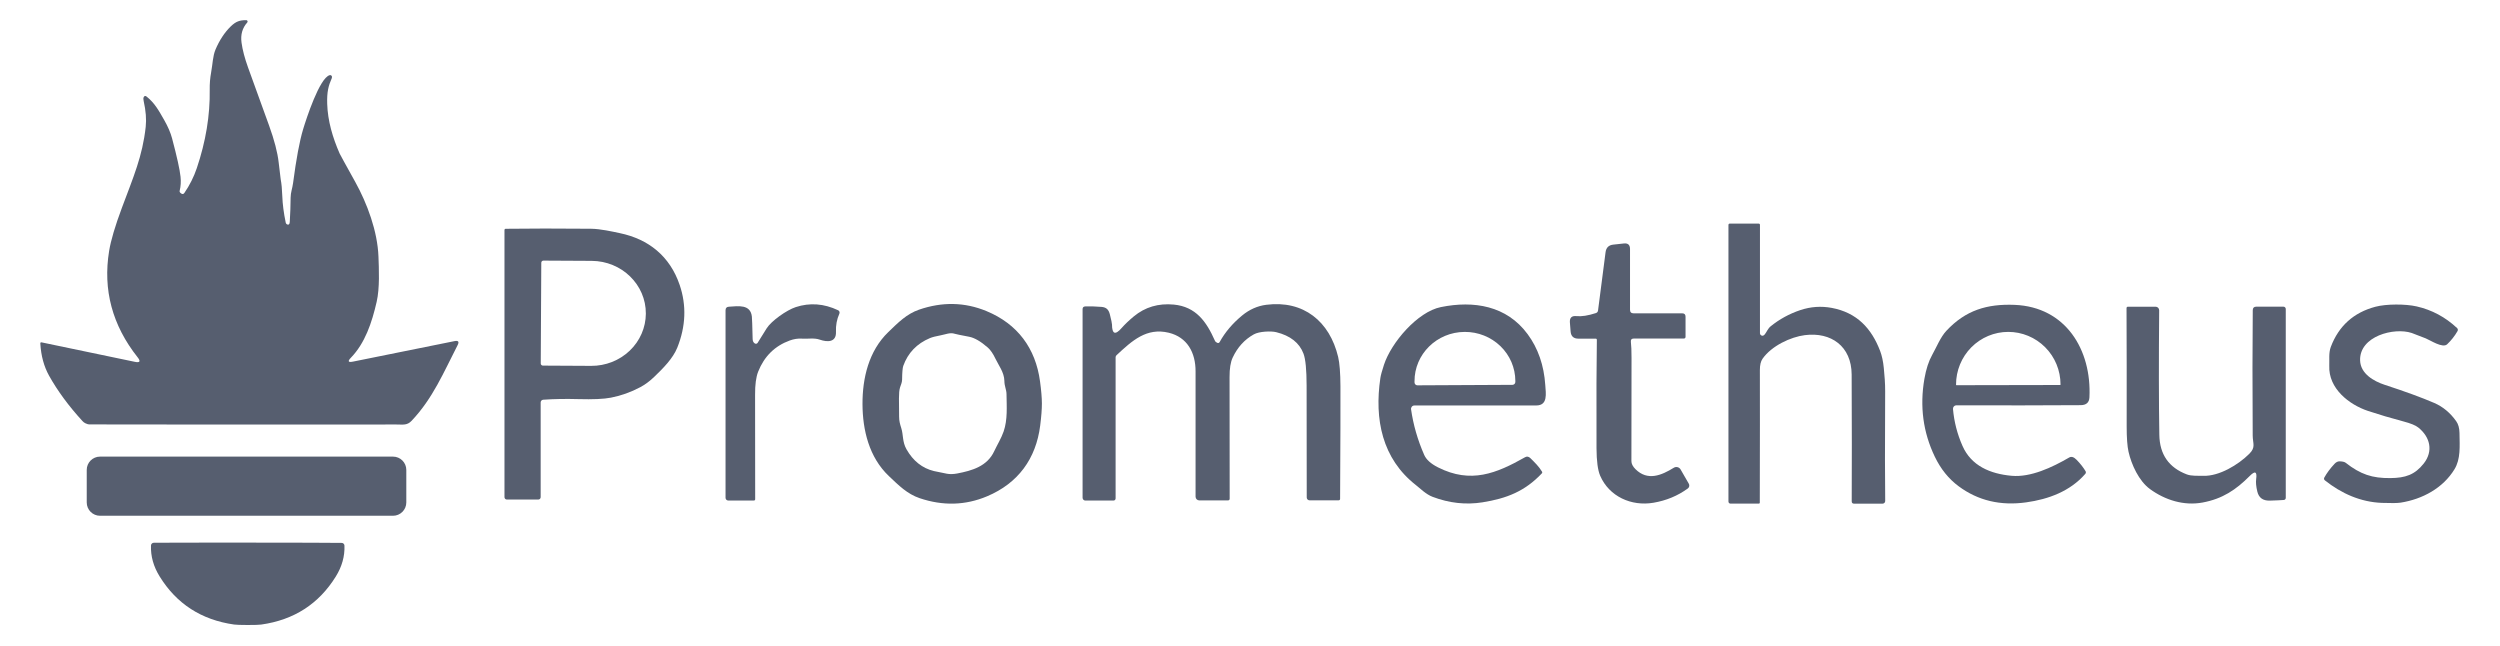
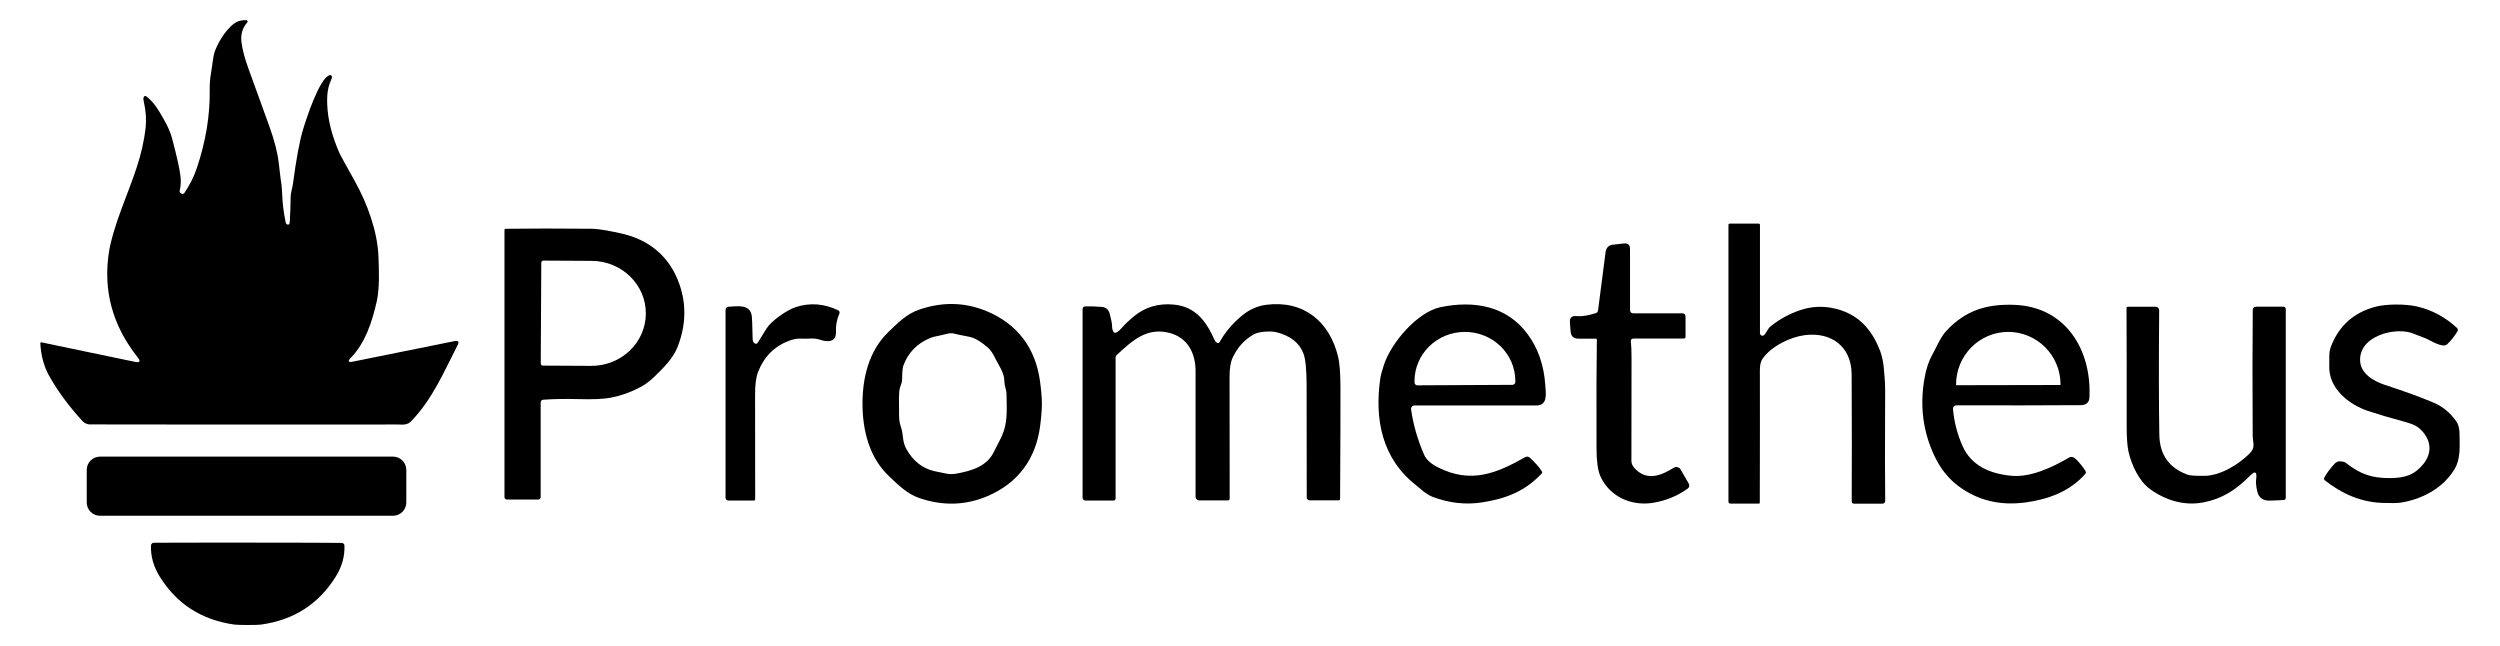
<svg xmlns="http://www.w3.org/2000/svg" width="124px" height="32px" viewBox="0 0 124 32" version="1.1">
  <g id="prometheus" stroke="none" stroke-width="1" fill="none" fill-rule="evenodd">
-     <g id="prometheus备份" transform="translate(2, 1)" fill="#565E6F" fill-rule="nonzero">
+     <g id="prometheus备份" transform="translate(2, 1)" fill="currentColor" fill-rule="nonzero">
      <path d="M15.404,16.744 C15.233,16.921 15.268,16.985 15.508,16.936 L20.546,15.919 C20.735,15.882 20.785,15.949 20.697,16.12 C20.006,17.467 19.466,18.764 18.417,19.87 C18.194,20.107 18,20.055 17.662,20.055 C11.047,20.061 5.966,20.059 2.42,20.051 C2.38,20.051 2.32,20.033 2.239,19.996 C2.184,19.971 2.135,19.934 2.091,19.885 C1.408,19.14 0.856,18.39 0.434,17.635 C0.18,17.178 0.035,16.646 0,16.039 C-0.002,15.991 0.02,15.972 0.066,15.982 L4.69,16.947 C4.941,17 4.987,16.925 4.827,16.723 C3.569,15.134 3.098,13.375 3.413,11.445 C3.498,10.925 3.708,10.214 4.044,9.313 C4.618,7.773 5.068,6.75 5.227,5.293 C5.268,4.92 5.234,4.493 5.126,4.011 C5.107,3.928 5.107,3.867 5.124,3.827 C5.159,3.751 5.209,3.739 5.274,3.792 C5.668,4.11 5.856,4.447 6.149,4.962 C6.332,5.284 6.46,5.583 6.534,5.859 C6.777,6.773 6.918,7.409 6.955,7.767 C6.981,8.013 6.966,8.244 6.912,8.46 C6.902,8.498 6.912,8.532 6.941,8.56 C7.026,8.642 7.094,8.645 7.145,8.57 C7.407,8.189 7.612,7.78 7.76,7.344 C8.207,6.021 8.422,4.722 8.402,3.447 C8.397,3.154 8.421,2.869 8.472,2.591 C8.549,2.176 8.553,1.782 8.687,1.462 C8.885,0.995 9.137,0.611 9.444,0.311 C9.7,0.061 9.895,-0.002 10.215,0 C10.242,0.001 10.266,0.017 10.276,0.042 C10.287,0.066 10.282,0.095 10.264,0.115 C10.021,0.385 9.926,0.718 9.98,1.114 C10.029,1.475 10.137,1.886 10.303,2.346 C10.417,2.665 10.765,3.625 11.346,5.227 C11.608,5.95 11.767,6.562 11.823,7.065 C11.88,7.572 11.913,7.85 11.923,7.899 C11.964,8.106 11.99,8.383 12.002,8.73 C12.016,9.129 12.073,9.567 12.172,10.043 C12.183,10.099 12.231,10.14 12.288,10.142 C12.339,10.144 12.367,10.098 12.373,10.004 C12.397,9.603 12.411,9.2 12.415,8.798 C12.417,8.542 12.502,8.342 12.535,8.089 C12.693,6.884 12.859,5.991 13.035,5.41 C13.185,4.913 13.848,2.858 14.354,2.728 C14.389,2.719 14.426,2.732 14.448,2.763 C14.47,2.794 14.473,2.837 14.458,2.873 C14.292,3.248 14.21,3.559 14.229,4.15 C14.255,4.993 14.496,5.815 14.846,6.615 C14.87,6.669 15.128,7.139 15.621,8.025 C16.209,9.086 16.726,10.466 16.772,11.733 C16.794,12.329 16.84,13.286 16.683,13.968 C16.445,15.007 16.107,16.018 15.404,16.744 Z" id="路径" />
      <path d="M85.355,15.634 C85.417,15.673 85.478,15.654 85.538,15.579 C85.627,15.467 85.688,15.294 85.828,15.182 C86.263,14.831 86.75,14.565 87.289,14.383 C87.806,14.21 88.329,14.173 88.857,14.272 C90.106,14.507 90.828,15.288 91.256,16.412 C91.344,16.645 91.405,16.926 91.437,17.256 C91.472,17.624 91.506,17.999 91.504,18.406 C91.491,21.102 91.492,22.915 91.506,23.847 C91.507,23.882 91.493,23.917 91.469,23.942 C91.444,23.968 91.41,23.982 91.374,23.982 L89.964,23.982 C89.884,23.982 89.844,23.942 89.845,23.861 C89.854,22.176 89.853,20.082 89.842,17.579 C89.836,16.173 88.82,15.457 87.52,15.623 C86.82,15.712 85.867,16.154 85.42,16.798 C85.333,16.924 85.29,17.108 85.29,17.35 C85.294,18.743 85.293,20.934 85.286,23.924 C85.286,23.961 85.268,23.98 85.232,23.98 L83.833,23.98 C83.777,23.98 83.731,23.934 83.731,23.877 L83.731,10.155 C83.731,10.119 83.76,10.09 83.796,10.09 L85.232,10.09 C85.266,10.09 85.294,10.118 85.294,10.151 L85.294,15.52 C85.294,15.569 85.314,15.607 85.355,15.634 Z" id="路径" />
      <path d="M24.942,18.826 C24.871,18.831 24.817,18.89 24.817,18.962 L24.817,23.659 C24.817,23.724 24.764,23.778 24.7,23.778 L23.14,23.778 C23.075,23.778 23.022,23.724 23.022,23.659 L23.022,10.408 C23.022,10.375 23.048,10.349 23.08,10.348 C24.246,10.332 25.657,10.331 27.314,10.346 C27.785,10.351 28.376,10.486 28.745,10.564 C30.172,10.863 31.227,11.707 31.712,13.134 C32.056,14.148 32.017,15.183 31.594,16.242 C31.376,16.785 30.885,17.273 30.444,17.697 C30.222,17.909 29.995,18.078 29.76,18.203 C29.294,18.451 28.809,18.625 28.306,18.723 C27.953,18.792 27.414,18.816 26.69,18.796 C26.06,18.778 25.477,18.788 24.942,18.826 Z M24.848,12.032 L24.821,17.027 C24.821,17.086 24.869,17.134 24.927,17.134 L27.321,17.147 C28.037,17.151 28.725,16.88 29.234,16.394 C29.743,15.909 30.03,15.248 30.034,14.558 L30.034,14.555 C30.041,13.118 28.838,11.947 27.348,11.939 L24.954,11.926 C24.895,11.926 24.848,11.973 24.848,12.032 L24.848,12.032 Z" id="形状" />
      <path d="M77.143,15.797 L76.286,15.797 C76.049,15.797 75.921,15.678 75.902,15.44 L75.867,14.998 C75.848,14.76 75.957,14.654 76.193,14.679 C76.446,14.705 76.767,14.655 77.155,14.529 C77.218,14.508 77.254,14.464 77.263,14.398 L77.636,11.508 C77.666,11.282 77.793,11.157 78.019,11.133 L78.545,11.076 C78.748,11.054 78.849,11.146 78.849,11.351 L78.849,14.363 C78.849,14.481 78.908,14.541 79.025,14.541 L81.437,14.541 C81.548,14.541 81.603,14.597 81.603,14.709 L81.603,15.711 C81.603,15.755 81.568,15.791 81.525,15.791 L79.041,15.791 C78.928,15.791 78.878,15.848 78.892,15.961 C78.913,16.133 78.924,16.397 78.924,16.755 C78.925,19.015 78.923,20.72 78.918,21.87 C78.918,22.004 78.985,22.138 79.122,22.273 C79.724,22.868 80.406,22.58 81.021,22.2 C81.077,22.166 81.144,22.155 81.208,22.172 C81.271,22.188 81.325,22.229 81.358,22.286 L81.766,22.995 C81.811,23.075 81.789,23.175 81.716,23.228 C81.216,23.592 80.648,23.828 80.012,23.936 C78.911,24.124 77.814,23.623 77.37,22.6 C77.251,22.325 77.19,21.87 77.187,21.235 C77.179,18.748 77.185,16.957 77.204,15.861 C77.205,15.819 77.185,15.797 77.143,15.797 Z" id="路径" />
      <path d="M35.444,16.038 C35.491,16.065 35.55,16.05 35.579,16.004 C35.688,15.835 35.836,15.597 36.024,15.29 C36.254,14.918 37.023,14.378 37.467,14.233 C38.167,14.004 38.867,14.056 39.57,14.388 C39.634,14.418 39.662,14.494 39.632,14.559 C39.507,14.838 39.451,15.138 39.464,15.458 C39.486,15.987 39.038,15.978 38.662,15.847 C38.38,15.748 38.078,15.817 37.763,15.796 C37.571,15.784 37.374,15.815 37.173,15.888 C36.43,16.158 35.907,16.674 35.604,17.436 C35.5,17.7 35.449,18.082 35.452,18.58 C35.457,19.132 35.458,20.858 35.457,23.757 C35.457,23.803 35.434,23.826 35.389,23.826 L34.12,23.826 C34.047,23.826 33.987,23.766 33.987,23.692 L33.987,14.389 C33.987,14.278 34.043,14.219 34.153,14.213 C34.62,14.182 35.224,14.082 35.293,14.704 C35.303,14.798 35.316,15.169 35.331,15.817 C35.334,15.923 35.372,15.997 35.444,16.038 Z" id="路径" />
      <path d="M49.678,19.013 C49.678,19.296 49.65,19.663 49.593,20.113 C49.384,21.753 48.5,22.968 46.959,23.616 C45.885,24.069 44.77,24.1 43.613,23.709 C42.999,23.5 42.581,23.081 42.085,22.61 C41.106,21.681 40.785,20.33 40.78,19.045 C40.775,17.761 41.087,16.409 42.059,15.472 C42.552,14.996 42.967,14.575 43.579,14.361 C44.733,13.962 45.849,13.985 46.926,14.429 C48.471,15.067 49.364,16.274 49.585,17.913 C49.646,18.363 49.677,18.729 49.678,19.013 Z M47.817,17.893 C47.812,17.473 47.52,17.101 47.377,16.797 C47.256,16.543 47.13,16.357 46.996,16.24 C46.643,15.932 46.334,15.753 46.07,15.703 C45.655,15.625 45.416,15.575 45.353,15.555 C45.128,15.48 44.916,15.583 44.647,15.634 C44.412,15.677 44.237,15.723 44.123,15.771 C43.476,16.042 43.035,16.501 42.802,17.148 C42.768,17.243 42.748,17.472 42.744,17.835 C42.742,17.974 42.676,18.108 42.644,18.21 C42.557,18.484 42.599,18.93 42.596,19.665 C42.596,19.889 42.642,20.039 42.703,20.234 C42.813,20.579 42.748,20.906 42.962,21.285 C43.291,21.864 43.744,22.223 44.321,22.364 C44.432,22.391 44.644,22.435 44.959,22.495 C45.112,22.525 45.284,22.521 45.475,22.485 C46.213,22.344 46.964,22.132 47.314,21.378 C47.456,21.073 47.663,20.741 47.78,20.402 C47.984,19.809 47.93,19.164 47.923,18.545 C47.919,18.312 47.819,18.166 47.817,17.893 Z" id="形状" />
      <path d="M58.37,16.002 C58.426,16.028 58.469,16.014 58.498,15.959 C58.765,15.477 59.135,15.04 59.61,14.648 C59.971,14.351 60.37,14.174 60.804,14.118 C62.652,13.88 63.951,14.938 64.372,16.703 C64.445,17.011 64.483,17.498 64.486,18.163 C64.49,19.083 64.485,20.943 64.469,23.745 C64.469,23.764 64.462,23.782 64.449,23.795 C64.435,23.809 64.417,23.816 64.398,23.816 L62.954,23.816 C62.877,23.816 62.814,23.754 62.814,23.677 C62.813,23.233 62.811,21.386 62.808,18.135 C62.807,17.343 62.756,16.813 62.654,16.543 C62.451,16.005 62,15.649 61.301,15.476 C61.042,15.412 60.459,15.434 60.19,15.584 C59.729,15.841 59.38,16.225 59.141,16.737 C59.036,16.96 58.984,17.282 58.986,17.703 C58.987,17.927 58.989,19.94 58.992,23.741 C58.992,23.785 58.957,23.82 58.913,23.82 L57.483,23.82 C57.435,23.82 57.388,23.8 57.354,23.766 C57.32,23.731 57.3,23.685 57.3,23.636 C57.299,20.692 57.299,18.621 57.3,17.421 C57.303,16.486 56.885,15.725 55.969,15.503 C54.869,15.239 54.157,15.894 53.378,16.62 C53.349,16.648 53.334,16.681 53.334,16.721 L53.334,23.723 C53.334,23.781 53.288,23.828 53.23,23.828 L51.833,23.828 C51.758,23.828 51.696,23.766 51.696,23.689 L51.696,14.336 C51.696,14.249 51.739,14.203 51.825,14.199 C52.046,14.188 52.316,14.196 52.636,14.222 C52.868,14.242 52.987,14.349 53.048,14.589 C53.119,14.867 53.154,15.036 53.155,15.097 C53.158,15.573 53.315,15.632 53.628,15.275 C53.796,15.085 53.998,14.892 54.234,14.696 C54.795,14.231 55.457,14.035 56.22,14.107 C57.318,14.213 57.839,14.95 58.257,15.894 C58.277,15.94 58.314,15.976 58.37,16.002 Z" id="路径" />
      <path d="M67.989,19.303 C68.099,20.07 68.315,20.822 68.639,21.56 C68.741,21.795 68.97,22.002 69.324,22.181 C70.955,23.005 72.222,22.482 73.644,21.678 C73.736,21.627 73.825,21.643 73.911,21.728 C74.125,21.941 74.326,22.132 74.482,22.391 C74.502,22.424 74.499,22.454 74.473,22.482 C73.637,23.365 72.738,23.723 71.527,23.916 C70.706,24.046 69.883,23.956 69.06,23.644 C68.723,23.517 68.437,23.223 68.232,23.063 C66.55,21.75 66.164,19.791 66.466,17.751 C66.486,17.615 66.546,17.395 66.645,17.093 C67.006,15.992 68.307,14.464 69.469,14.231 C71.102,13.9 72.73,14.16 73.772,15.576 C74.289,16.277 74.58,17.118 74.646,18.1 C74.673,18.52 74.784,19.112 74.197,19.111 C72.371,19.109 70.356,19.109 68.153,19.112 C68.105,19.112 68.059,19.133 68.027,19.17 C67.996,19.207 67.982,19.255 67.989,19.303 L67.989,19.303 Z M68.304,18.112 L73.019,18.088 C73.057,18.087 73.094,18.072 73.12,18.045 C73.147,18.017 73.162,17.981 73.161,17.942 L73.161,17.889 C73.158,17.242 72.892,16.623 72.421,16.168 C71.95,15.713 71.313,15.459 70.651,15.463 L70.644,15.463 C69.265,15.471 68.153,16.569 68.16,17.916 L68.16,17.969 C68.16,18.007 68.176,18.044 68.203,18.071 C68.23,18.097 68.266,18.112 68.304,18.112 Z" id="形状" />
      <path d="M94.868,19.285 C94.923,19.915 95.079,20.525 95.338,21.113 C95.771,22.101 96.708,22.504 97.782,22.6 C98.718,22.683 99.779,22.189 100.636,21.69 C100.742,21.629 100.863,21.667 100.998,21.805 C101.18,21.991 101.329,22.179 101.443,22.37 C101.469,22.412 101.464,22.467 101.431,22.504 C100.675,23.37 99.604,23.763 98.499,23.917 C97.225,24.095 96.109,23.83 95.151,23.12 C94.654,22.752 94.258,22.261 93.964,21.647 C93.385,20.441 93.214,19.156 93.45,17.792 C93.534,17.307 93.663,16.911 93.835,16.605 C94.057,16.211 94.243,15.726 94.543,15.405 C95.494,14.386 96.562,14.066 97.924,14.121 C100.457,14.222 101.75,16.346 101.636,18.711 C101.623,18.966 101.478,19.094 101.202,19.096 C99.362,19.108 97.306,19.111 95.034,19.103 C94.988,19.103 94.944,19.123 94.912,19.157 C94.881,19.192 94.865,19.238 94.868,19.285 Z M95.04,18.106 L100.182,18.096 C100.187,18.096 100.192,18.094 100.196,18.09 C100.2,18.086 100.202,18.081 100.202,18.076 L100.202,18.066 C100.201,17.374 99.927,16.711 99.44,16.223 C98.953,15.734 98.293,15.461 97.606,15.462 L97.606,15.462 C96.919,15.463 96.261,15.739 95.776,16.229 C95.291,16.72 95.019,17.384 95.02,18.076 L95.02,18.085 C95.02,18.097 95.029,18.106 95.04,18.106 Z" id="形状" />
      <path d="M115.061,16.878 C115.082,17.533 115.729,17.906 116.283,18.088 C117.31,18.423 118.128,18.723 118.74,18.987 C119.171,19.174 119.534,19.476 119.829,19.894 C119.933,20.04 119.987,20.234 119.991,20.475 C120.001,21.147 120.051,21.768 119.743,22.274 C119.173,23.211 118.154,23.759 117.078,23.93 C116.913,23.956 116.601,23.96 116.143,23.943 C115.086,23.903 114.137,23.48 113.312,22.824 C113.27,22.791 113.259,22.732 113.286,22.686 C113.413,22.459 113.581,22.233 113.79,22.008 C113.87,21.922 113.955,21.88 114.046,21.882 C114.19,21.886 114.291,21.91 114.349,21.956 C115.084,22.531 115.666,22.723 116.561,22.713 C117.305,22.706 117.775,22.552 118.22,21.987 C118.699,21.377 118.539,20.676 117.946,20.204 C117.816,20.099 117.573,19.999 117.217,19.905 C116.576,19.734 115.99,19.561 115.458,19.384 C114.514,19.071 113.484,18.269 113.532,17.139 C113.544,16.856 113.497,16.501 113.607,16.21 C114,15.168 114.738,14.503 115.82,14.215 C116.36,14.071 117.315,14.072 117.865,14.198 C118.624,14.371 119.292,14.729 119.871,15.272 C119.913,15.311 119.922,15.374 119.893,15.423 C119.752,15.668 119.581,15.885 119.379,16.076 C119.155,16.289 118.53,15.867 118.316,15.783 C117.954,15.639 117.723,15.55 117.622,15.516 C116.75,15.225 115.023,15.67 115.061,16.878 Z" id="路径" />
      <path d="M109.906,22.761 C109.957,22.393 109.853,22.34 109.594,22.601 C108.905,23.294 108.238,23.742 107.245,23.926 C106.32,24.097 105.386,23.803 104.638,23.257 C104.089,22.856 103.72,22.048 103.575,21.407 C103.513,21.134 103.483,20.713 103.483,20.144 C103.487,18.186 103.484,16.231 103.476,14.279 C103.476,14.261 103.483,14.245 103.495,14.232 C103.507,14.22 103.524,14.213 103.541,14.213 L104.919,14.213 C104.966,14.213 105.011,14.232 105.044,14.265 C105.077,14.299 105.096,14.345 105.095,14.393 C105.074,16.917 105.076,18.976 105.103,20.569 C105.119,21.54 105.574,22.193 106.468,22.531 C106.705,22.62 107.027,22.594 107.291,22.601 C108.077,22.623 109.017,22.054 109.564,21.51 C109.897,21.18 109.736,21.004 109.734,20.6 C109.718,18.192 109.72,16.12 109.737,14.383 C109.739,14.269 109.797,14.211 109.91,14.211 L111.26,14.211 C111.29,14.211 111.319,14.223 111.341,14.245 C111.362,14.267 111.374,14.296 111.374,14.326 L111.374,23.694 C111.375,23.748 111.334,23.793 111.281,23.798 C111.143,23.81 110.91,23.821 110.583,23.831 C110.244,23.84 110.037,23.691 109.963,23.382 C109.902,23.129 109.883,22.922 109.906,22.761 Z" id="路径" />
      <rect id="矩形" x="2.302" y="21.648" width="15.851" height="2.934" rx="0.66" />
      <path d="M10.287,25.914 C12.852,25.916 14.407,25.92 14.95,25.928 C15.023,25.929 15.083,25.988 15.085,26.062 C15.104,26.592 14.961,27.103 14.657,27.593 C13.814,28.954 12.581,29.749 10.958,29.978 C10.857,29.993 10.633,30 10.285,30 C9.937,29.999 9.712,29.992 9.611,29.977 C7.988,29.746 6.756,28.95 5.916,27.588 C5.612,27.097 5.47,26.586 5.489,26.056 C5.491,25.982 5.552,25.923 5.626,25.921 C6.168,25.915 7.722,25.913 10.287,25.914 Z" id="路径" />
    </g>
  </g>
</svg>
